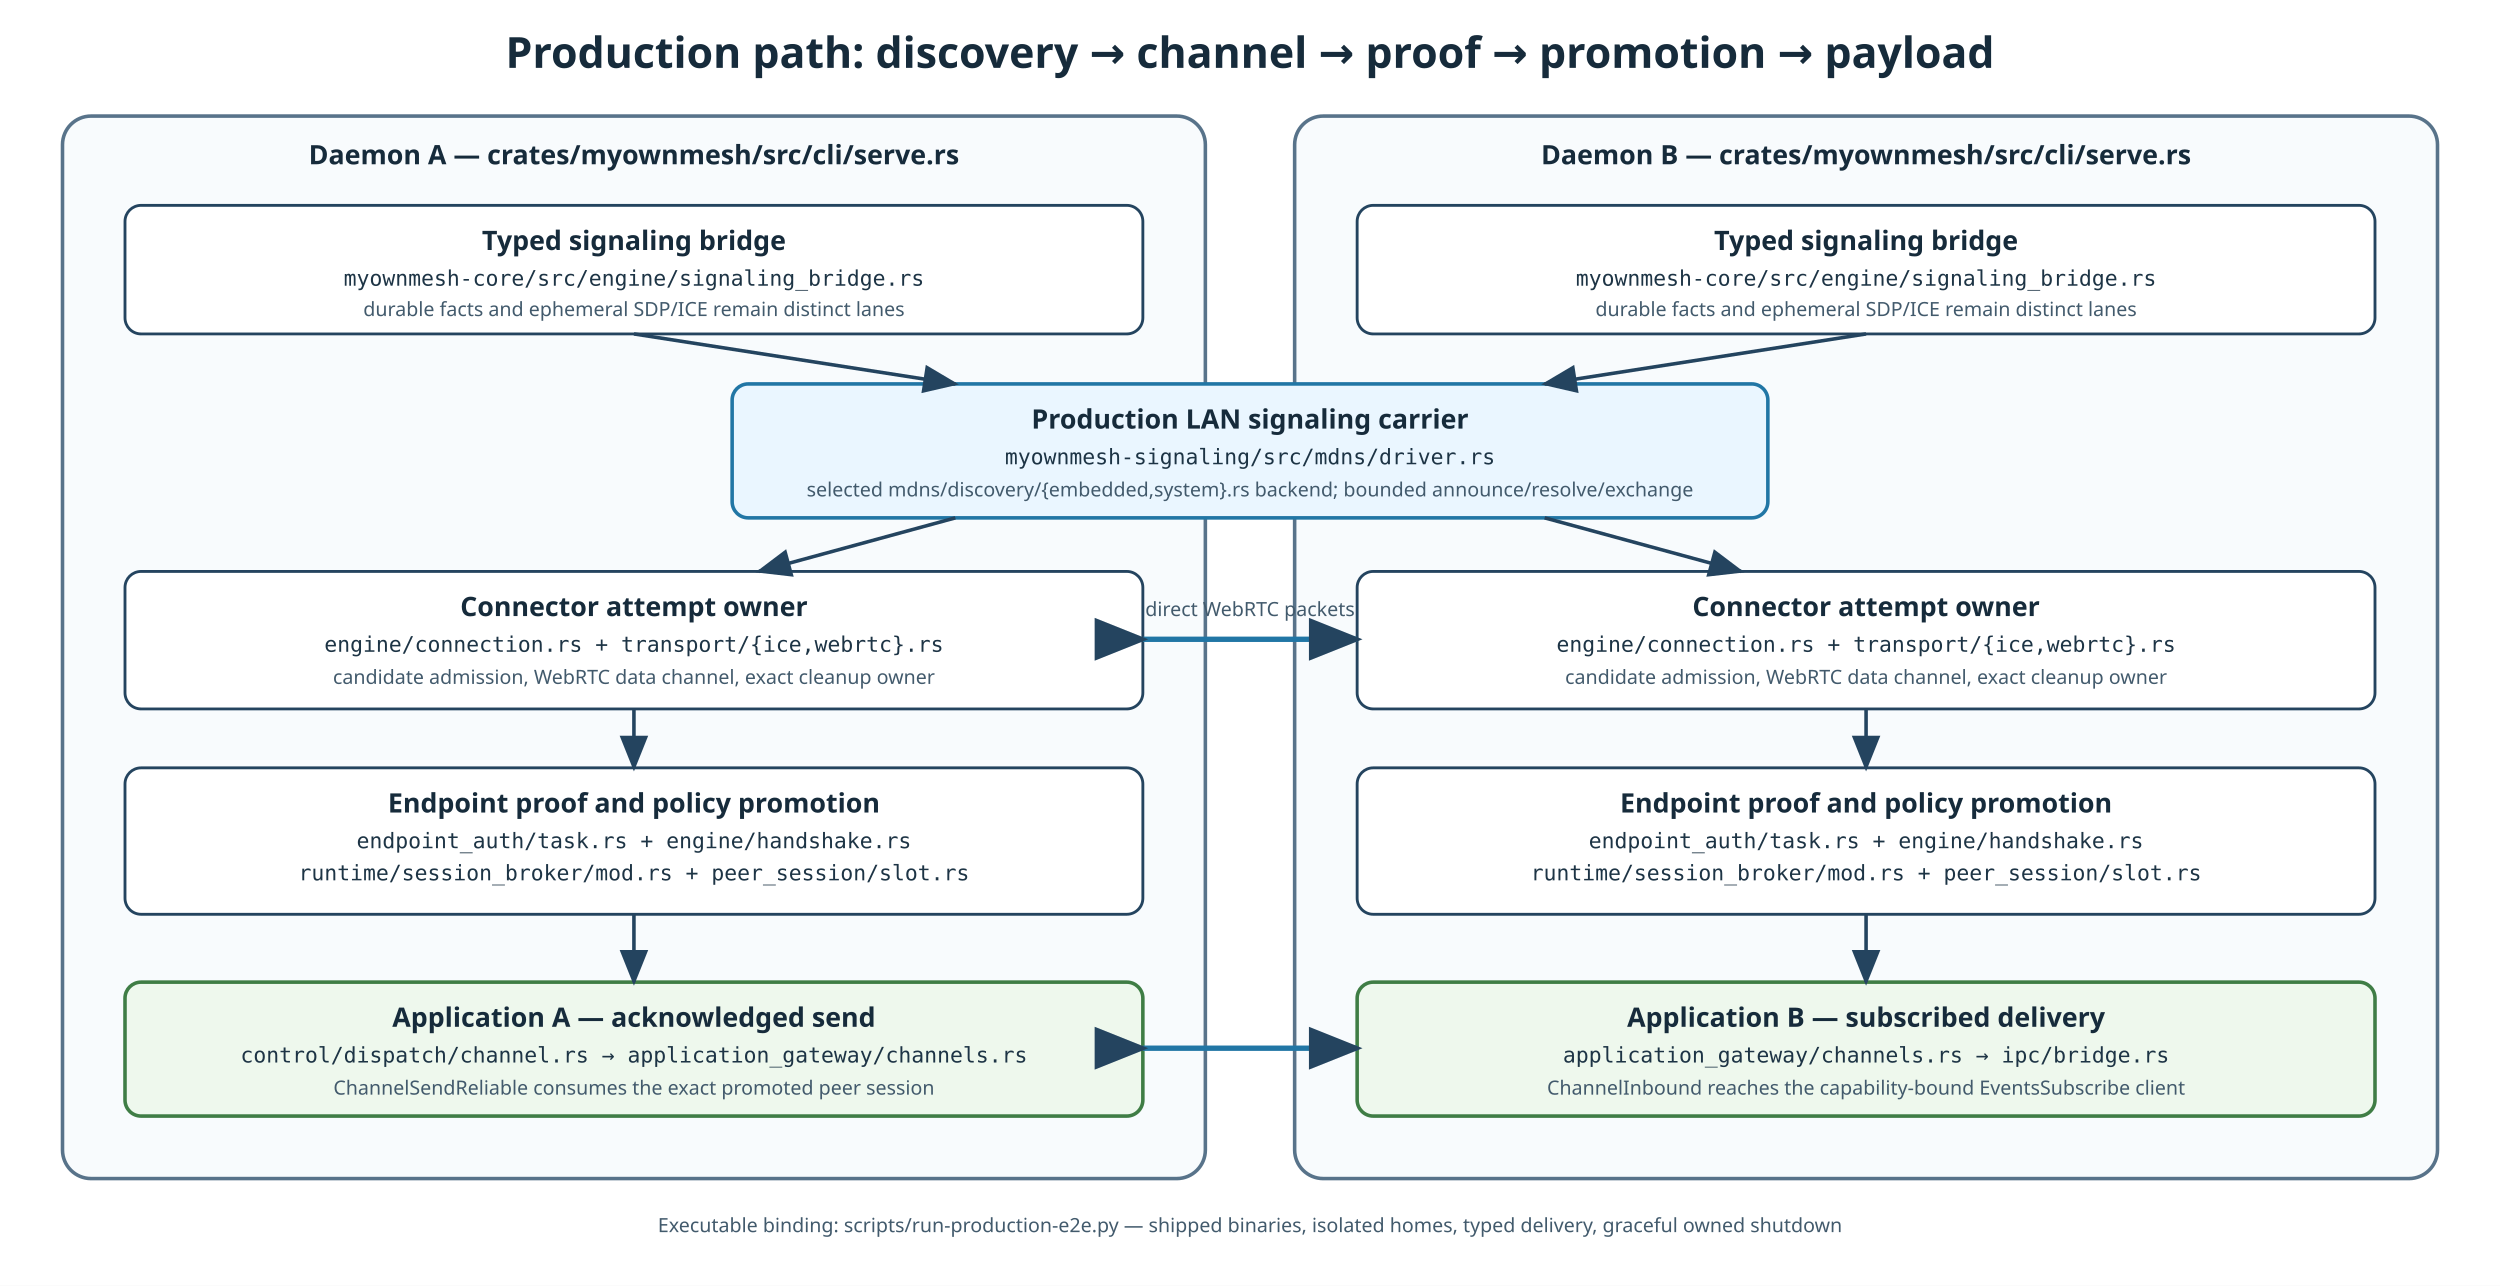
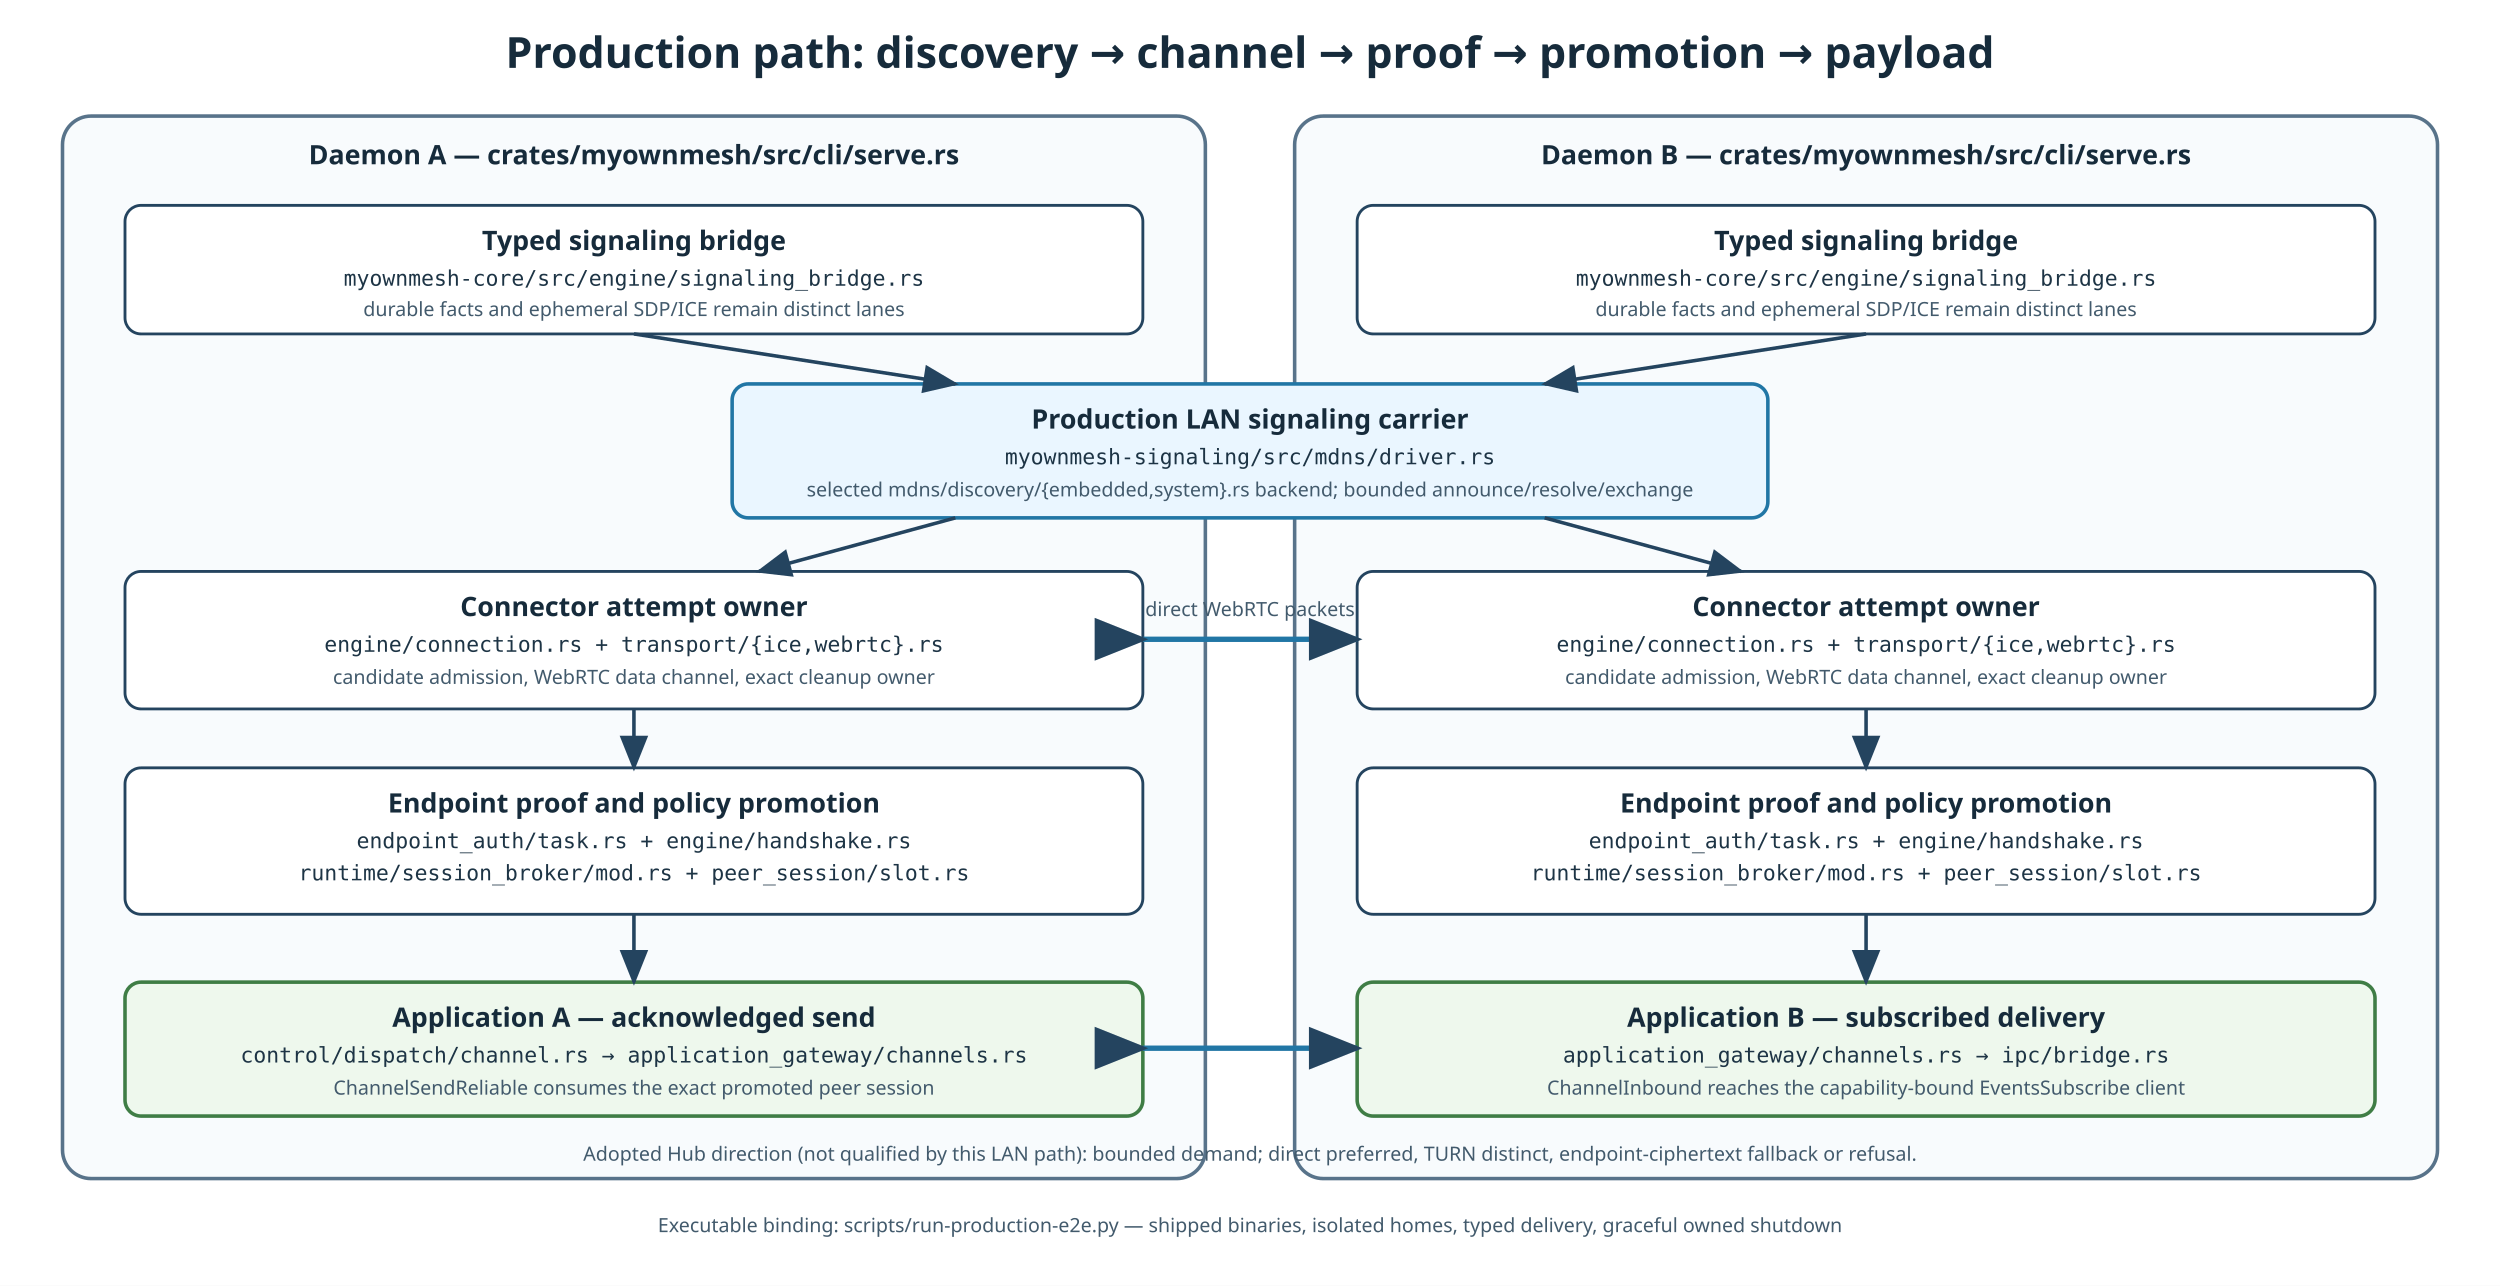
<svg xmlns="http://www.w3.org/2000/svg" width="1400" height="720" viewBox="0 0 1400 720" role="img" aria-labelledby="title desc">
  <defs>
    <marker id="arrow" markerWidth="10" markerHeight="8" refX="9" refY="4" orient="auto">
      <path d="M0,0 L10,4 L0,8 z" fill="#24445f" />
    </marker>
    <style>
      .title{font:700 24px sans-serif;fill:#162b3b}.lane{fill:#f8fbfd;stroke:#58738a;stroke-width:2}.box{fill:#fff;stroke:#24445f;stroke-width:1.6;rx:9}.carrier{fill:#eaf6ff;stroke:#2176a5;stroke-width:2;rx:9}.app{fill:#eef8ed;stroke:#3f7d45;stroke-width:2;rx:9}.h{font:700 15px sans-serif;fill:#162b3b}.t{font:12px monospace;fill:#1d3445}.small{font:11px sans-serif;fill:#425a6c}.edge{stroke:#24445f;stroke-width:2;fill:none;marker-end:url(#arrow)}.both{stroke:#2176a5;stroke-width:3;fill:none;marker-start:url(#arrow);marker-end:url(#arrow)}
    </style>
  </defs>
  <rect width="1400" height="720" fill="white" />
  <text class="title" x="700" y="38" text-anchor="middle">Production path: discovery → channel → proof → promotion → payload</text>
  <rect class="lane" x="35" y="65" width="640" height="595" rx="16" />
  <rect class="lane" x="725" y="65" width="640" height="595" rx="16" />
  <text class="h" x="355" y="92" text-anchor="middle">Daemon A — crates/myownmesh/src/cli/serve.rs</text>
  <text class="h" x="1045" y="92" text-anchor="middle">Daemon B — crates/myownmesh/src/cli/serve.rs</text>
  <rect class="box" x="70" y="115" width="570" height="72" />
  <text class="h" x="355" y="140" text-anchor="middle">Typed signaling bridge</text>
  <text class="t" x="355" y="160" text-anchor="middle">myownmesh-core/src/engine/signaling_bridge.rs</text>
  <text class="small" x="355" y="177" text-anchor="middle">durable facts and ephemeral SDP/ICE remain distinct lanes</text>
  <rect class="box" x="760" y="115" width="570" height="72" />
  <text class="h" x="1045" y="140" text-anchor="middle">Typed signaling bridge</text>
  <text class="t" x="1045" y="160" text-anchor="middle">myownmesh-core/src/engine/signaling_bridge.rs</text>
  <text class="small" x="1045" y="177" text-anchor="middle">durable facts and ephemeral SDP/ICE remain distinct lanes</text>
  <rect class="carrier" x="410" y="215" width="580" height="75" />
  <text class="h" x="700" y="240" text-anchor="middle">Production LAN signaling carrier</text>
  <text class="t" x="700" y="260" text-anchor="middle">myownmesh-signaling/src/mdns/driver.rs</text>
  <text class="small" x="700" y="278" text-anchor="middle">selected mdns/discovery/{embedded,system}.rs backend; bounded announce/resolve/exchange</text>
  <path class="edge" d="M355 187 L535 215" />
  <path class="edge" d="M1045 187 L865 215" />
  <rect class="box" x="70" y="320" width="570" height="77" />
  <text class="h" x="355" y="345" text-anchor="middle">Connector attempt owner</text>
  <text class="t" x="355" y="365" text-anchor="middle">engine/connection.rs + transport/{ice,webrtc}.rs</text>
  <text class="small" x="355" y="383" text-anchor="middle">candidate admission, WebRTC data channel, exact cleanup owner</text>
  <rect class="box" x="760" y="320" width="570" height="77" />
  <text class="h" x="1045" y="345" text-anchor="middle">Connector attempt owner</text>
  <text class="t" x="1045" y="365" text-anchor="middle">engine/connection.rs + transport/{ice,webrtc}.rs</text>
  <text class="small" x="1045" y="383" text-anchor="middle">candidate admission, WebRTC data channel, exact cleanup owner</text>
  <path class="edge" d="M535 290 L425 320" />
  <path class="edge" d="M865 290 L975 320" />
  <path class="both" d="M640 358 L760 358" />
  <text class="small" x="700" y="345" text-anchor="middle">direct WebRTC packets</text>
  <rect class="box" x="70" y="430" width="570" height="82" />
  <text class="h" x="355" y="455" text-anchor="middle">Endpoint proof and policy promotion</text>
  <text class="t" x="355" y="475" text-anchor="middle">endpoint_auth/task.rs + engine/handshake.rs</text>
  <text class="t" x="355" y="493" text-anchor="middle">runtime/session_broker/mod.rs + peer_session/slot.rs</text>
  <rect class="box" x="760" y="430" width="570" height="82" />
  <text class="h" x="1045" y="455" text-anchor="middle">Endpoint proof and policy promotion</text>
  <text class="t" x="1045" y="475" text-anchor="middle">endpoint_auth/task.rs + engine/handshake.rs</text>
  <text class="t" x="1045" y="493" text-anchor="middle">runtime/session_broker/mod.rs + peer_session/slot.rs</text>
  <path class="edge" d="M355 397 L355 430" />
  <path class="edge" d="M1045 397 L1045 430" />
  <rect class="app" x="70" y="550" width="570" height="75" />
  <text class="h" x="355" y="575" text-anchor="middle">Application A — acknowledged send</text>
  <text class="t" x="355" y="595" text-anchor="middle">control/dispatch/channel.rs → application_gateway/channels.rs</text>
  <text class="small" x="355" y="613" text-anchor="middle">ChannelSendReliable consumes the exact promoted peer session</text>
  <rect class="app" x="760" y="550" width="570" height="75" />
  <text class="h" x="1045" y="575" text-anchor="middle">Application B — subscribed delivery</text>
  <text class="t" x="1045" y="595" text-anchor="middle">application_gateway/channels.rs → ipc/bridge.rs</text>
  <text class="small" x="1045" y="613" text-anchor="middle">ChannelInbound reaches the capability-bound EventsSubscribe client</text>
  <path class="edge" d="M355 512 L355 550" />
  <path class="edge" d="M1045 512 L1045 550" />
  <path class="both" d="M640 587 L760 587" />
+   <text class="small" x="700" y="650" text-anchor="middle">Adopted Hub direction (not qualified by this LAN path): bounded demand; direct preferred, TURN distinct, endpoint-ciphertext fallback or refusal.</text>
  <text class="small" x="700" y="690" text-anchor="middle">Executable binding: scripts/run-production-e2e.py — shipped binaries, isolated homes, typed delivery, graceful owned shutdown</text>
</svg>
